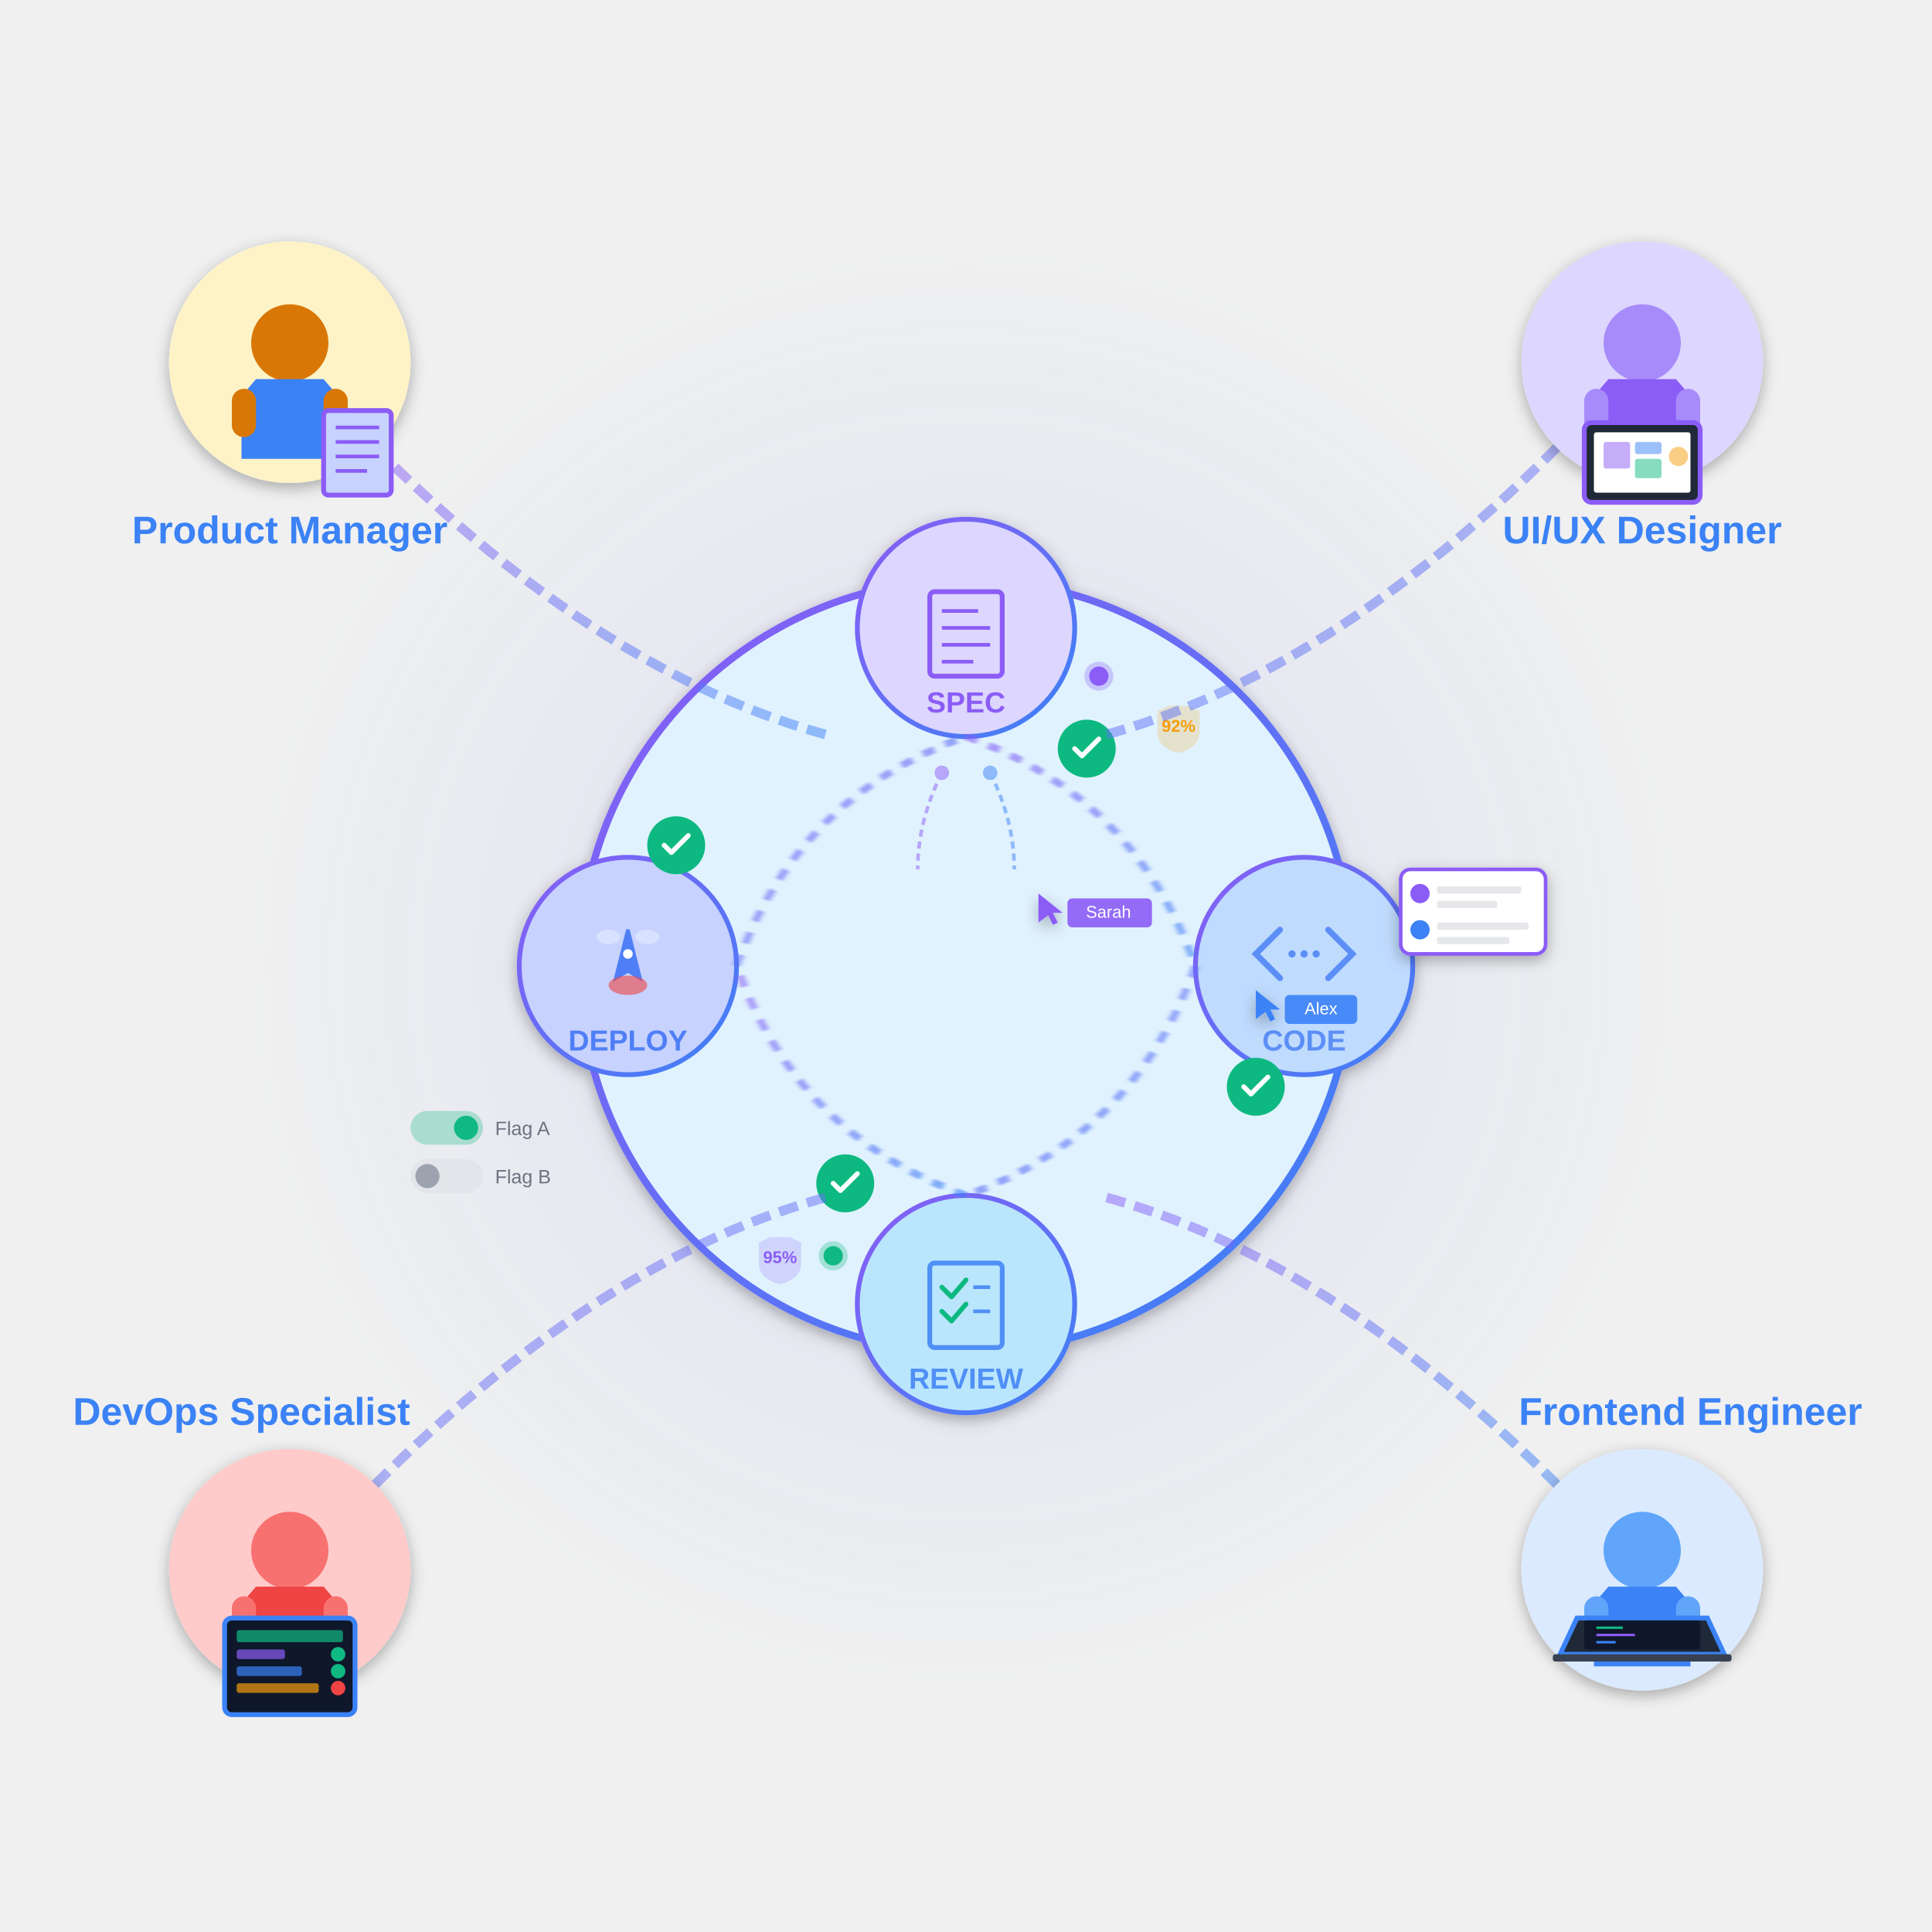
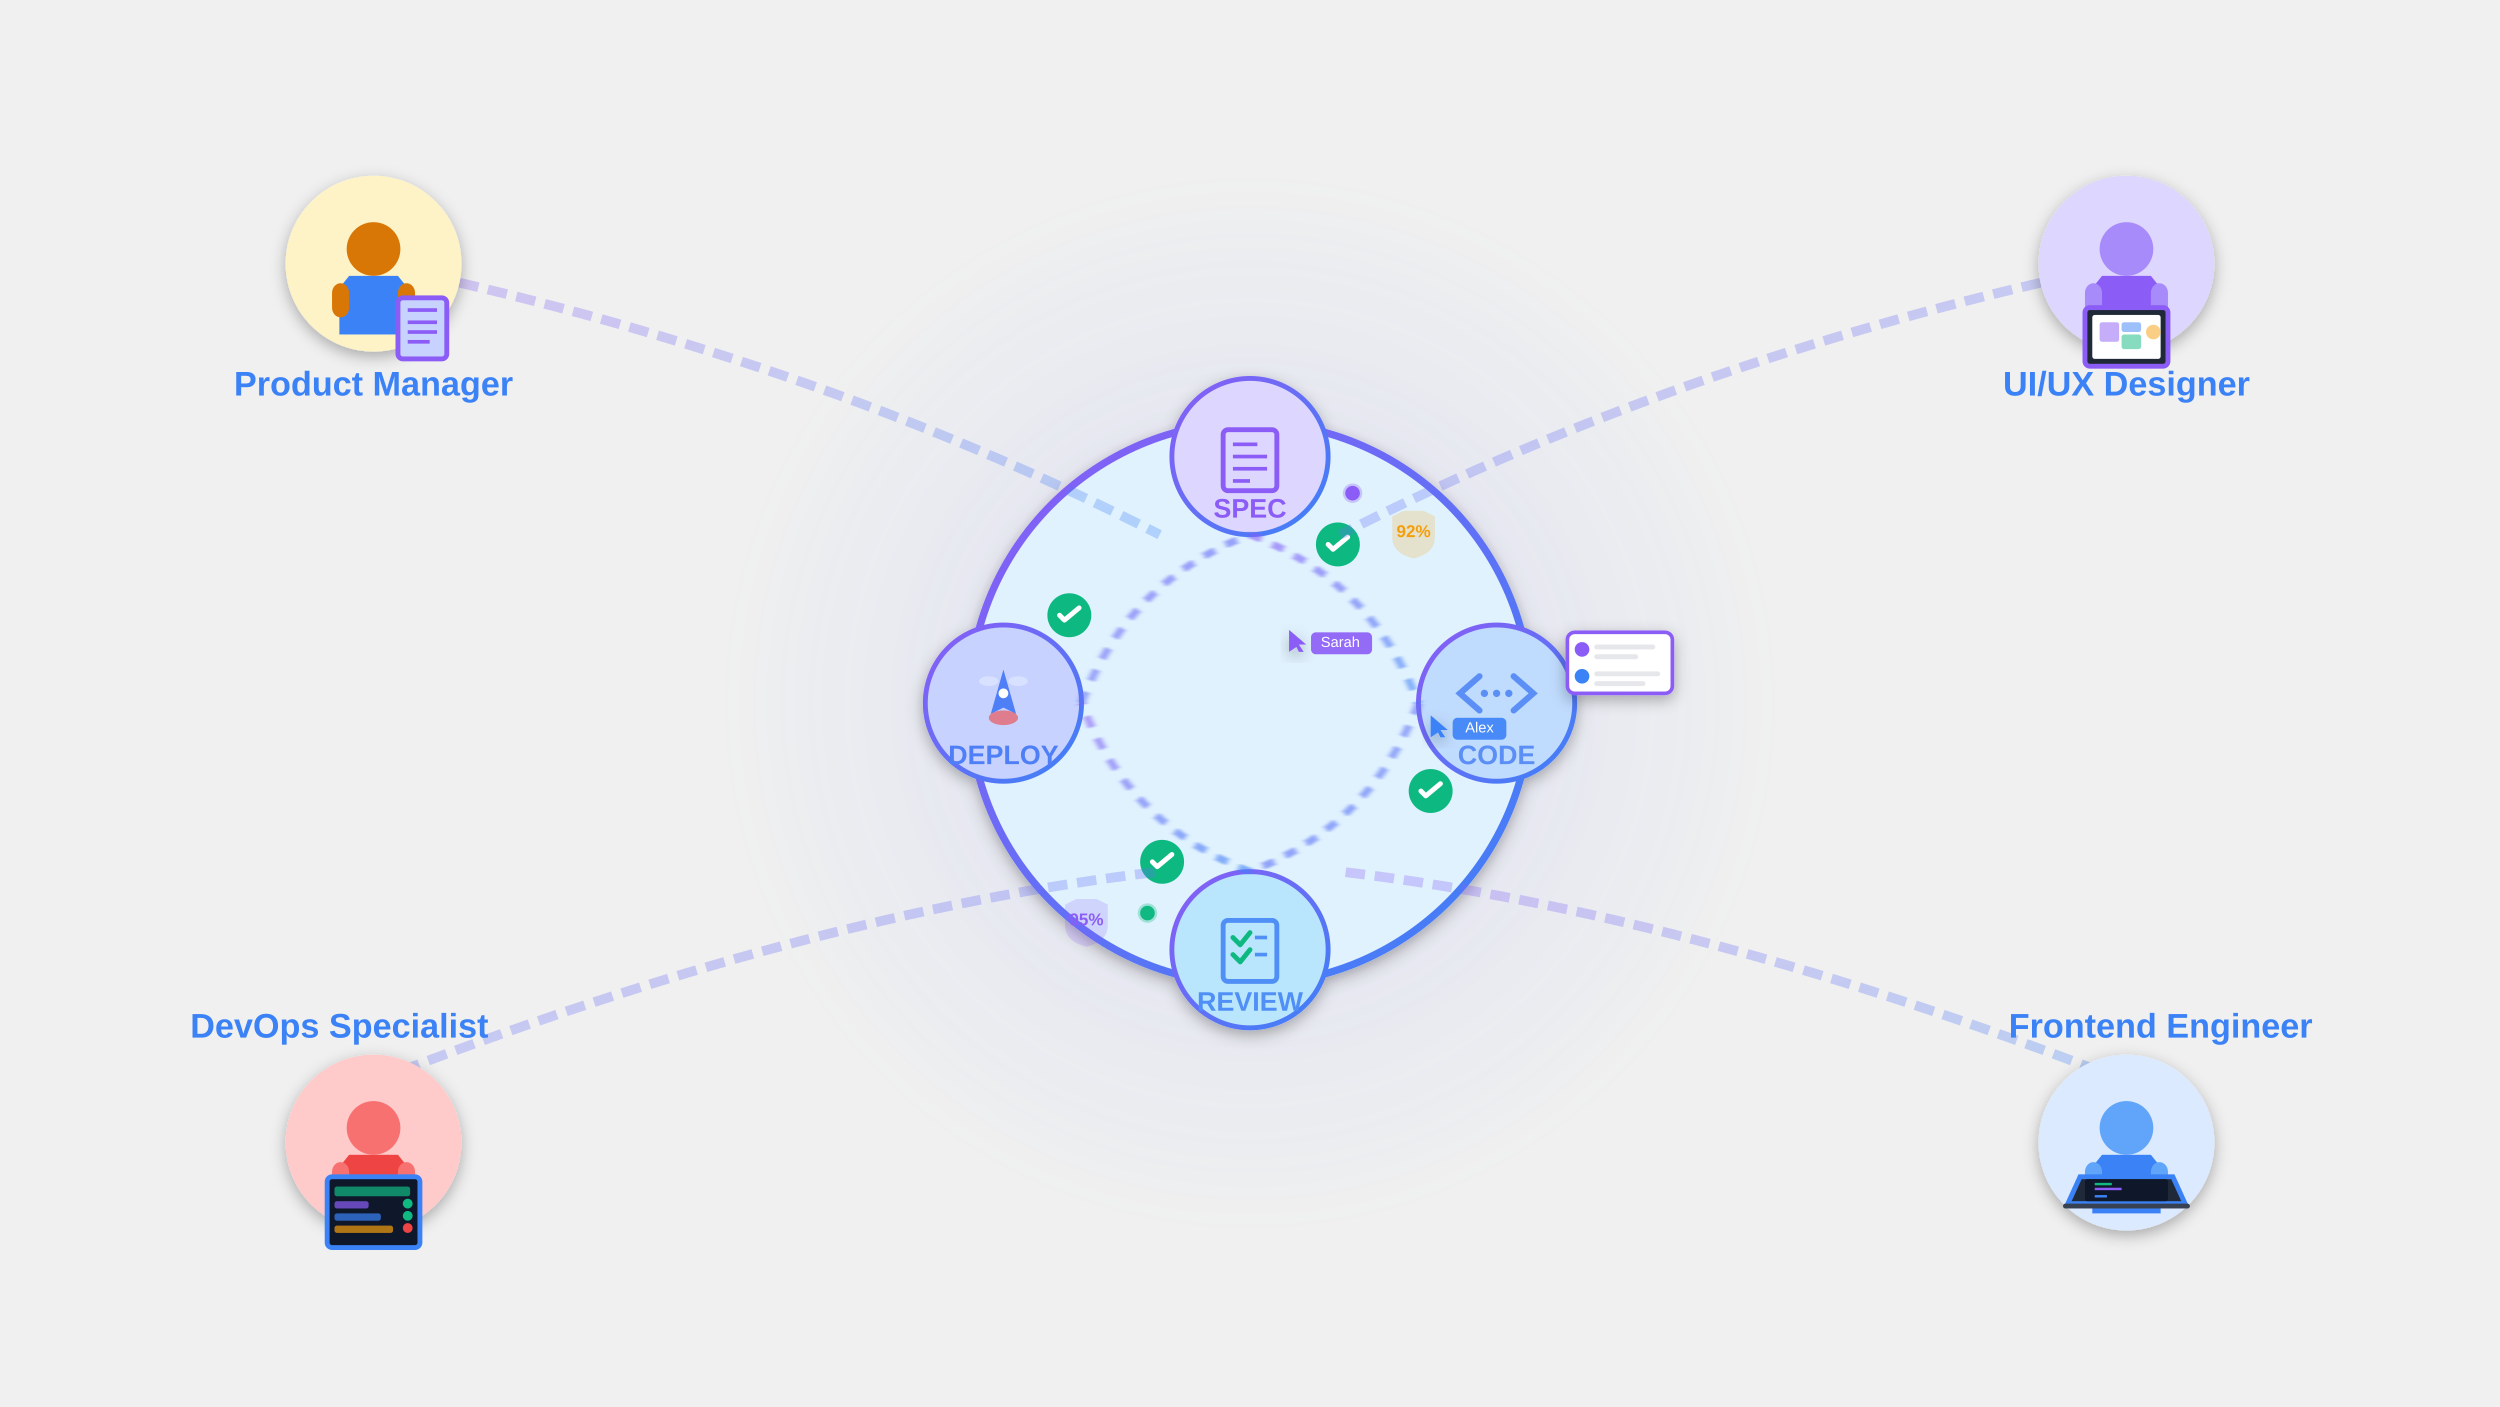
- <svg xmlns="http://www.w3.org/2000/svg" viewBox="0 0 800 800" width="800" height="800">
+ <svg xmlns="http://www.w3.org/2000/svg" viewBox="0 0 1024 576" width="1024" height="576">
  <defs>
    <linearGradient id="primaryGradient" x1="0%" y1="0%" x2="100%" y2="100%">
      <stop offset="0%" style="stop-color:#8b5cf6;stop-opacity:1" />
      <stop offset="100%" style="stop-color:#3b82f6;stop-opacity:1" />
    </linearGradient>
    <linearGradient id="secondaryGradient" x1="0%" y1="0%" x2="100%" y2="100%">
      <stop offset="0%" style="stop-color:#a78bfa;stop-opacity:1" />
      <stop offset="100%" style="stop-color:#60a5fa;stop-opacity:1" />
    </linearGradient>
    <radialGradient id="glowGradient" cx="50%" cy="50%" r="50%">
      <stop offset="0%" style="stop-color:#8b5cf6;stop-opacity:0.3" />
      <stop offset="100%" style="stop-color:#3b82f6;stop-opacity:0" />
    </radialGradient>
    <filter id="softShadow" x="-50%" y="-50%" width="200%" height="200%">
      <feGaussianBlur in="SourceAlpha" stdDeviation="3" />
      <feOffset dx="0" dy="2" result="offsetblur" />
      <feComponentTransfer>
        <feFuncA type="linear" slope="0.3" />
      </feComponentTransfer>
      <feMerge>
        <feMergeNode />
        <feMergeNode in="SourceGraphic" />
      </feMerge>
    </filter>
    <filter id="motionBlur">
      <feGaussianBlur in="SourceGraphic" stdDeviation="1 0" />
    </filter>
  </defs>
-   <circle cx="400" cy="400" r="300" fill="url(#glowGradient)" opacity="0.5" />
+   <circle cx="512" cy="288" r="216" fill="url(#glowGradient)" opacity="0.5" />
  <g id="centralWorkflow" filter="url(#softShadow)">
-     <circle cx="400" cy="400" r="160" fill="#e0f2fe" stroke="url(#primaryGradient)" stroke-width="3" />
+     <circle cx="512" cy="288" r="115" fill="#e0f2fe" stroke="url(#primaryGradient)" stroke-width="3" />
    <g id="workflowStages">
      <g id="specStage">
-         <circle cx="400" cy="260" r="45" fill="#ddd6fe" />
-         <circle cx="400" cy="260" r="45" fill="none" stroke="url(#primaryGradient)" stroke-width="2" />
-         <rect x="385" y="245" width="30" height="35" rx="2" fill="none" stroke="#8b5cf6" stroke-width="2" />
-         <line x1="390" y1="253" x2="405" y2="253" stroke="#8b5cf6" stroke-width="1.5" />
-         <line x1="390" y1="260" x2="410" y2="260" stroke="#8b5cf6" stroke-width="1.5" />
-         <line x1="390" y1="267" x2="410" y2="267" stroke="#8b5cf6" stroke-width="1.5" />
-         <line x1="390" y1="274" x2="403" y2="274" stroke="#8b5cf6" stroke-width="1.5" />
-         <text x="400" y="295" text-anchor="middle" font-family="Arial, sans-serif" font-size="12" font-weight="bold" fill="#8b5cf6">SPEC</text>
+         <circle cx="512" cy="187" r="32" fill="#ddd6fe" />
+         <circle cx="512" cy="187" r="32" fill="none" stroke="url(#primaryGradient)" stroke-width="2" />
+         <rect x="501" y="176" width="22" height="25" rx="2" fill="none" stroke="#8b5cf6" stroke-width="2" />
+         <line x1="505" y1="182" x2="515" y2="182" stroke="#8b5cf6" stroke-width="1.5" />
+         <line x1="505" y1="187" x2="519" y2="187" stroke="#8b5cf6" stroke-width="1.5" />
+         <line x1="505" y1="192" x2="519" y2="192" stroke="#8b5cf6" stroke-width="1.5" />
+         <line x1="505" y1="197" x2="512" y2="197" stroke="#8b5cf6" stroke-width="1.5" />
+         <text x="512" y="212" text-anchor="middle" font-family="Arial, sans-serif" font-size="11" font-weight="bold" fill="#8b5cf6">SPEC</text>
      </g>
      <g id="codeStage">
-         <circle cx="540" cy="400" r="45" fill="#bfdbfe" />
-         <circle cx="540" cy="400" r="45" fill="none" stroke="url(#primaryGradient)" stroke-width="2" />
-         <path d="M 530 385 L 520 395 L 530 405" fill="none" stroke="#5b8ff6" stroke-width="2.5" stroke-linecap="round" />
-         <path d="M 550 385 L 560 395 L 550 405" fill="none" stroke="#5b8ff6" stroke-width="2.5" stroke-linecap="round" />
-         <circle cx="535" cy="395" r="1.5" fill="#5b8ff6" />
-         <circle cx="540" cy="395" r="1.5" fill="#5b8ff6" />
-         <circle cx="545" cy="395" r="1.5" fill="#5b8ff6" />
-         <text x="540" y="435" text-anchor="middle" font-family="Arial, sans-serif" font-size="12" font-weight="bold" fill="#5b8ff6">CODE</text>
+         <circle cx="613" cy="288" r="32" fill="#bfdbfe" />
+         <circle cx="613" cy="288" r="32" fill="none" stroke="url(#primaryGradient)" stroke-width="2" />
+         <path d="M 606 277 L 598 284 L 606 291" fill="none" stroke="#5b8ff6" stroke-width="2.5" stroke-linecap="round" />
+         <path d="M 620 277 L 628 284 L 620 291" fill="none" stroke="#5b8ff6" stroke-width="2.5" stroke-linecap="round" />
+         <circle cx="608" cy="284" r="1.5" fill="#5b8ff6" />
+         <circle cx="613" cy="284" r="1.5" fill="#5b8ff6" />
+         <circle cx="618" cy="284" r="1.5" fill="#5b8ff6" />
+         <text x="613" y="313" text-anchor="middle" font-family="Arial, sans-serif" font-size="11" font-weight="bold" fill="#5b8ff6">CODE</text>
      </g>
      <g id="reviewStage">
-         <circle cx="400" cy="540" r="45" fill="#bae6fd" />
-         <circle cx="400" cy="540" r="45" fill="none" stroke="url(#primaryGradient)" stroke-width="2" />
-         <rect x="385" y="523" width="30" height="35" rx="2" fill="none" stroke="#4f8ff6" stroke-width="2" />
-         <polyline points="390,533 394,537 400,530" fill="none" stroke="#10b981" stroke-width="2" stroke-linecap="round" stroke-linejoin="round" />
-         <polyline points="390,543 394,547 400,540" fill="none" stroke="#10b981" stroke-width="2" stroke-linecap="round" stroke-linejoin="round" />
-         <line x1="403" y1="533" x2="410" y2="533" stroke="#4f8ff6" stroke-width="1.5" />
-         <line x1="403" y1="543" x2="410" y2="543" stroke="#4f8ff6" stroke-width="1.5" />
-         <text x="400" y="575" text-anchor="middle" font-family="Arial, sans-serif" font-size="12" font-weight="bold" fill="#4f8ff6">REVIEW</text>
+         <circle cx="512" cy="389" r="32" fill="#bae6fd" />
+         <circle cx="512" cy="389" r="32" fill="none" stroke="url(#primaryGradient)" stroke-width="2" />
+         <rect x="501" y="377" width="22" height="25" rx="2" fill="none" stroke="#4f8ff6" stroke-width="2" />
+         <polyline points="505,384 508,387 512,382" fill="none" stroke="#10b981" stroke-width="2" stroke-linecap="round" stroke-linejoin="round" />
+         <polyline points="505,391 508,394 512,389" fill="none" stroke="#10b981" stroke-width="2" stroke-linecap="round" stroke-linejoin="round" />
+         <line x1="514" y1="384" x2="519" y2="384" stroke="#4f8ff6" stroke-width="1.5" />
+         <line x1="514" y1="391" x2="519" y2="391" stroke="#4f8ff6" stroke-width="1.5" />
+         <text x="512" y="414" text-anchor="middle" font-family="Arial, sans-serif" font-size="11" font-weight="bold" fill="#4f8ff6">REVIEW</text>
      </g>
      <g id="deployStage">
-         <circle cx="260" cy="400" r="45" fill="#c7d2fe" />
-         <circle cx="260" cy="400" r="45" fill="none" stroke="url(#primaryGradient)" stroke-width="2" />
-         <path d="M 260 385 L 255 405 L 260 402 L 265 405 Z" fill="#4f7ff6" stroke="#4f7ff6" stroke-width="1.5" />
-         <ellipse cx="260" cy="408" rx="8" ry="4" fill="#ef4444" opacity="0.6" />
-         <circle cx="260" cy="395" r="2" fill="#ffffff" />
-         <ellipse cx="268" cy="388" rx="5" ry="3" fill="#e0e7ff" opacity="0.7" />
-         <ellipse cx="252" cy="388" rx="5" ry="3" fill="#e0e7ff" opacity="0.7" />
-         <text x="260" y="435" text-anchor="middle" font-family="Arial, sans-serif" font-size="12" font-weight="bold" fill="#4f7ff6">DEPLOY</text>
+         <circle cx="411" cy="288" r="32" fill="#c7d2fe" />
+         <circle cx="411" cy="288" r="32" fill="none" stroke="url(#primaryGradient)" stroke-width="2" />
+         <path d="M 411 277 L 407 291 L 411 289 L 415 291 Z" fill="#4f7ff6" stroke="#4f7ff6" stroke-width="1.5" />
+         <ellipse cx="411" cy="294" rx="6" ry="3" fill="#ef4444" opacity="0.6" />
+         <circle cx="411" cy="284" r="2" fill="#ffffff" />
+         <ellipse cx="417" cy="279" rx="4" ry="2" fill="#e0e7ff" opacity="0.7" />
+         <ellipse cx="405" cy="279" rx="4" ry="2" fill="#e0e7ff" opacity="0.7" />
+         <text x="411" y="313" text-anchor="middle" font-family="Arial, sans-serif" font-size="11" font-weight="bold" fill="#4f7ff6">DEPLOY</text>
      </g>
    </g>
    <g id="flowLines" opacity="0.6">
-       <path d="M 400 305 Q 470 330 495 400" fill="none" stroke="url(#primaryGradient)" stroke-width="3" stroke-dasharray="5,5" filter="url(#motionBlur)">
-         <animate attributeName="stroke-dashoffset" from="0" to="10" dur="1s" repeatCount="indefinite" />
-       </path>
-       <path d="M 495 400 Q 470 470 400 495" fill="none" stroke="url(#primaryGradient)" stroke-width="3" stroke-dasharray="5,5" filter="url(#motionBlur)">
-         <animate attributeName="stroke-dashoffset" from="0" to="10" dur="1s" repeatCount="indefinite" />
-       </path>
-       <path d="M 400 495 Q 330 470 305 400" fill="none" stroke="url(#primaryGradient)" stroke-width="3" stroke-dasharray="5,5" filter="url(#motionBlur)">
-         <animate attributeName="stroke-dashoffset" from="0" to="10" dur="1s" repeatCount="indefinite" />
-       </path>
-       <path d="M 305 400 Q 330 330 400 305" fill="none" stroke="url(#primaryGradient)" stroke-width="3" stroke-dasharray="5,5" filter="url(#motionBlur)">
+       <path d="M 512 219 Q 562 238 581 288" fill="none" stroke="url(#primaryGradient)" stroke-width="3" stroke-dasharray="5,5" filter="url(#motionBlur)">
+         <animate attributeName="stroke-dashoffset" from="0" to="10" dur="1s" repeatCount="indefinite" />
+       </path>
+       <path d="M 581 288 Q 562 338 512 357" fill="none" stroke="url(#primaryGradient)" stroke-width="3" stroke-dasharray="5,5" filter="url(#motionBlur)">
+         <animate attributeName="stroke-dashoffset" from="0" to="10" dur="1s" repeatCount="indefinite" />
+       </path>
+       <path d="M 512 357 Q 462 338 443 288" fill="none" stroke="url(#primaryGradient)" stroke-width="3" stroke-dasharray="5,5" filter="url(#motionBlur)">
+         <animate attributeName="stroke-dashoffset" from="0" to="10" dur="1s" repeatCount="indefinite" />
+       </path>
+       <path d="M 443 288 Q 462 238 512 219" fill="none" stroke="url(#primaryGradient)" stroke-width="3" stroke-dasharray="5,5" filter="url(#motionBlur)">
        <animate attributeName="stroke-dashoffset" from="0" to="10" dur="1s" repeatCount="indefinite" />
      </path>
    </g>
    <g id="approvalCheckpoints">
-       <circle cx="450" cy="310" r="12" fill="#10b981" />
-       <polyline points="445,310 448,313 455,306" fill="none" stroke="#ffffff" stroke-width="2" stroke-linecap="round" stroke-linejoin="round" />
-       <circle cx="520" cy="450" r="12" fill="#10b981" />
-       <polyline points="515,450 518,453 525,446" fill="none" stroke="#ffffff" stroke-width="2" stroke-linecap="round" stroke-linejoin="round" />
-       <circle cx="350" cy="490" r="12" fill="#10b981" />
-       <polyline points="345,490 348,493 355,486" fill="none" stroke="#ffffff" stroke-width="2" stroke-linecap="round" stroke-linejoin="round" />
-       <circle cx="280" cy="350" r="12" fill="#10b981" />
-       <polyline points="275,350 278,353 285,346" fill="none" stroke="#ffffff" stroke-width="2" stroke-linecap="round" stroke-linejoin="round" />
+       <circle cx="548" cy="223" r="9" fill="#10b981" />
+       <polyline points="544,223 546,225 552,220" fill="none" stroke="#ffffff" stroke-width="2" stroke-linecap="round" stroke-linejoin="round" />
+       <circle cx="586" cy="324" r="9" fill="#10b981" />
+       <polyline points="582,324 584,326 590,321" fill="none" stroke="#ffffff" stroke-width="2" stroke-linecap="round" stroke-linejoin="round" />
+       <circle cx="476" cy="353" r="9" fill="#10b981" />
+       <polyline points="472,353 474,355 480,350" fill="none" stroke="#ffffff" stroke-width="2" stroke-linecap="round" stroke-linejoin="round" />
+       <circle cx="438" cy="252" r="9" fill="#10b981" />
+       <polyline points="434,252 436,254 442,249" fill="none" stroke="#ffffff" stroke-width="2" stroke-linecap="round" stroke-linejoin="round" />
    </g>
  </g>
  <g id="qualityGates">
-     <g transform="translate(480, 295)">
+     <g transform="translate(571, 212)">
      <path d="M 0 0 L 4 -2 L 12 -2 L 16 0 L 16 8 Q 16 14 8 16 Q 0 14 0 8 Z" fill="#f59e0b" opacity="0.2" stroke="#f59e0b" stroke-width="1.5" />
      <text x="8" y="8" text-anchor="middle" font-family="Arial, sans-serif" font-size="7" font-weight="bold" fill="#f59e0b">92%</text>
    </g>
-     <g transform="translate(315, 515)">
+     <g transform="translate(437, 371)">
      <path d="M 0 0 L 4 -2 L 12 -2 L 16 0 L 16 8 Q 16 14 8 16 Q 0 14 0 8 Z" fill="#8b5cf6" opacity="0.2" stroke="#8b5cf6" stroke-width="1.5" />
      <text x="8" y="8" text-anchor="middle" font-family="Arial, sans-serif" font-size="7" font-weight="bold" fill="#8b5cf6">95%</text>
    </g>
  </g>
-   <g id="featureFlags">
-     <g transform="translate(170, 460)">
-       <rect x="0" y="0" width="30" height="14" rx="7" fill="#10b981" opacity="0.3" />
-       <circle cx="23" cy="7" r="5" fill="#10b981" />
-       <text x="35" y="10" font-family="Arial, sans-serif" font-size="8" fill="#6b7280">Flag A</text>
-     </g>
-     <g transform="translate(170, 480)">
-       <rect x="0" y="0" width="30" height="14" rx="7" fill="#d1d5db" opacity="0.3" />
-       <circle cx="7" cy="7" r="5" fill="#9ca3af" />
-       <text x="35" y="10" font-family="Arial, sans-serif" font-size="8" fill="#6b7280">Flag B</text>
-     </g>
-   </g>
-   <g id="gitBranches" opacity="0.5">
-     <path d="M 390 320 Q 380 340 380 360" fill="none" stroke="#8b5cf6" stroke-width="1.5" stroke-dasharray="3,2" />
-     <path d="M 410 320 Q 420 340 420 360" fill="none" stroke="#3b82f6" stroke-width="1.5" stroke-dasharray="3,2" />
-     <circle cx="390" cy="320" r="3" fill="#8b5cf6" />
-     <circle cx="410" cy="320" r="3" fill="#3b82f6" />
-   </g>
-   <g id="connectionLines" opacity="0.5">
-     <path d="M 155 185 Q 250 280 345 305" fill="none" stroke="url(#primaryGradient)" stroke-width="4" stroke-dasharray="8,4" />
-     <path d="M 645 185 Q 550 280 455 305" fill="none" stroke="url(#primaryGradient)" stroke-width="4" stroke-dasharray="8,4" />
-     <path d="M 645 615 Q 550 520 455 495" fill="none" stroke="url(#primaryGradient)" stroke-width="4" stroke-dasharray="8,4" />
-     <path d="M 155 615 Q 250 520 345 495" fill="none" stroke="url(#primaryGradient)" stroke-width="4" stroke-dasharray="8,4" />
-   </g>
-   <g id="productManager" transform="translate(120, 150)">
-     <circle cx="0" cy="0" r="50" fill="#fef3c7" filter="url(#softShadow)" />
-     <circle cx="0" cy="-8" r="16" fill="#d97706" />
-     <path d="M -20 14 L -14 7 L 14 7 L 20 14 L 20 40 L -20 40 Z" fill="#3b82f6" />
-     <rect x="-24" y="11" width="10" height="20" rx="5" fill="#d97706" />
-     <rect x="14" y="11" width="10" height="20" rx="5" fill="#d97706" />
-     <rect x="14" y="20" width="28" height="35" rx="2" fill="#c7d2fe" stroke="#8b5cf6" stroke-width="2" />
-     <line x1="19" y1="27" x2="37" y2="27" stroke="#8b5cf6" stroke-width="1.5" />
-     <line x1="19" y1="33" x2="37" y2="33" stroke="#8b5cf6" stroke-width="1.5" />
-     <line x1="19" y1="39" x2="37" y2="39" stroke="#8b5cf6" stroke-width="1.5" />
-     <line x1="19" y1="45" x2="32" y2="45" stroke="#8b5cf6" stroke-width="1.5" />
-     <text x="0" y="75" text-anchor="middle" font-family="Arial, sans-serif" font-size="16" font-weight="700" fill="#3b82f6">Product Manager</text>
-   </g>
-   <g id="uiDesigner" transform="translate(680, 150)">
-     <circle cx="0" cy="0" r="50" fill="#ddd6fe" filter="url(#softShadow)" />
-     <circle cx="0" cy="-8" r="16" fill="#a78bfa" />
-     <path d="M -20 14 L -14 7 L 14 7 L 20 14 L 20 40 L -20 40 Z" fill="#8b5cf6" />
-     <rect x="-24" y="11" width="10" height="20" rx="5" fill="#a78bfa" />
-     <rect x="14" y="11" width="10" height="20" rx="5" fill="#a78bfa" />
-     <rect x="-24" y="25" width="48" height="33" rx="3" fill="#1f2937" stroke="#8b5cf6" stroke-width="2" />
-     <rect x="-20" y="29" width="40" height="25" rx="1" fill="#ffffff" />
-     <rect x="-16" y="33" width="11" height="11" rx="1" fill="#8b5cf6" opacity="0.5" />
-     <rect x="-3" y="33" width="11" height="5" rx="1" fill="#3b82f6" opacity="0.5" />
-     <rect x="-3" y="40" width="11" height="8" rx="1" fill="#10b981" opacity="0.5" />
-     <circle cx="15" cy="39" r="4" fill="#f59e0b" opacity="0.5" />
-     <text x="0" y="75" text-anchor="middle" font-family="Arial, sans-serif" font-size="16" font-weight="700" fill="#3b82f6">UI/UX Designer</text>
-   </g>
-   <g id="frontendEngineer" transform="translate(680, 650)">
-     <circle cx="0" cy="0" r="50" fill="#dbeafe" filter="url(#softShadow)" />
-     <circle cx="0" cy="-8" r="16" fill="#60a5fa" />
-     <path d="M -20 14 L -14 7 L 14 7 L 20 14 L 20 40 L -20 40 Z" fill="#3b82f6" />
-     <rect x="-24" y="11" width="10" height="20" rx="5" fill="#60a5fa" />
-     <rect x="14" y="11" width="10" height="20" rx="5" fill="#60a5fa" />
-     <path d="M -34 35 L -27 20 L 27 20 L 34 35 Z" fill="#1f2937" stroke="#3b82f6" stroke-width="2" />
-     <rect x="-24" y="21" width="48" height="12" rx="1" fill="#0f172a" />
-     <line x1="-19" y1="24" x2="-8" y2="24" stroke="#10b981" stroke-width="1" />
-     <line x1="-19" y1="27" x2="-3" y2="27" stroke="#8b5cf6" stroke-width="1" />
-     <line x1="-19" y1="30" x2="-11" y2="30" stroke="#3b82f6" stroke-width="1" />
-     <rect x="-37" y="35" width="74" height="3" rx="1" fill="#374151" />
-     <text x="20" y="-60" text-anchor="middle" font-family="Arial, sans-serif" font-size="16" font-weight="700" fill="#3b82f6">Frontend Engineer</text>
-   </g>
-   <g id="devopsSpecialist" transform="translate(120, 650)">
-     <circle cx="0" cy="0" r="50" fill="#fecaca" filter="url(#softShadow)" />
-     <circle cx="0" cy="-8" r="16" fill="#f87171" />
-     <path d="M -20 14 L -14 7 L 14 7 L 20 14 L 20 40 L -20 40 Z" fill="#ef4444" />
-     <rect x="-24" y="11" width="10" height="20" rx="5" fill="#f87171" />
-     <rect x="14" y="11" width="10" height="20" rx="5" fill="#f87171" />
-     <rect x="-27" y="20" width="54" height="40" rx="3" fill="#0f172a" stroke="#3b82f6" stroke-width="2" />
-     <rect x="-22" y="25" width="44" height="5" rx="1" fill="#10b981" opacity="0.7" />
-     <rect x="-22" y="33" width="20" height="4" rx="1" fill="#8b5cf6" opacity="0.7" />
-     <rect x="-22" y="40" width="27" height="4" rx="1" fill="#3b82f6" opacity="0.7" />
-     <rect x="-22" y="47" width="34" height="4" rx="1" fill="#f59e0b" opacity="0.7" />
-     <circle cx="20" cy="35" r="3" fill="#10b981" />
-     <circle cx="20" cy="42" r="3" fill="#10b981" />
-     <circle cx="20" cy="49" r="3" fill="#ef4444" />
-     <text x="-20" y="-60" text-anchor="middle" font-family="Arial, sans-serif" font-size="16" font-weight="700" fill="#3b82f6">DevOps Specialist</text>
+   <g id="integrationLines" opacity="0.3">
+     <path d="M 153 108 Q 330 145 475 219" fill="none" stroke="url(#primaryGradient)" stroke-width="4" stroke-dasharray="8,4" />
+     <path d="M 871 108 Q 694 145 549 219" fill="none" stroke="url(#primaryGradient)" stroke-width="4" stroke-dasharray="8,4" />
+     <path d="M 871 443 Q 694 374 549 357" fill="none" stroke="url(#primaryGradient)" stroke-width="4" stroke-dasharray="8,4" />
+     <path d="M 153 443 Q 330 374 475 357" fill="none" stroke="url(#primaryGradient)" stroke-width="4" stroke-dasharray="8,4" />
+   </g>
+   <g id="productManager" transform="translate(153, 108)">
+     <circle cx="0" cy="0" r="36" fill="#fef3c7" filter="url(#softShadow)" />
+     <circle cx="0" cy="-6" r="11" fill="#d97706" />
+     <path d="M -14 10 L -10 5 L 10 5 L 14 10 L 14 29 L -14 29 Z" fill="#3b82f6" />
+     <rect x="-17" y="8" width="7" height="14" rx="4" fill="#d97706" />
+     <rect x="10" y="8" width="7" height="14" rx="4" fill="#d97706" />
+     <rect x="10" y="14" width="20" height="25" rx="2" fill="#c7d2fe" stroke="#8b5cf6" stroke-width="2" />
+     <line x1="14" y1="19" x2="26" y2="19" stroke="#8b5cf6" stroke-width="1.5" />
+     <line x1="14" y1="24" x2="26" y2="24" stroke="#8b5cf6" stroke-width="1.5" />
+     <line x1="14" y1="28" x2="26" y2="28" stroke="#8b5cf6" stroke-width="1.5" />
+     <line x1="14" y1="32" x2="23" y2="32" stroke="#8b5cf6" stroke-width="1.5" />
+     <text x="0" y="54" text-anchor="middle" font-family="Arial, sans-serif" font-size="14" font-weight="700" fill="#3b82f6">Product Manager</text>
+   </g>
+   <g id="uiDesigner" transform="translate(871, 108)">
+     <circle cx="0" cy="0" r="36" fill="#ddd6fe" filter="url(#softShadow)" />
+     <circle cx="0" cy="-6" r="11" fill="#a78bfa" />
+     <path d="M -14 10 L -10 5 L 10 5 L 14 10 L 14 29 L -14 29 Z" fill="#8b5cf6" />
+     <rect x="-17" y="8" width="7" height="14" rx="4" fill="#a78bfa" />
+     <rect x="10" y="8" width="7" height="14" rx="4" fill="#a78bfa" />
+     <rect x="-17" y="18" width="34" height="24" rx="2" fill="#1f2937" stroke="#8b5cf6" stroke-width="2" />
+     <rect x="-14" y="21" width="28" height="18" rx="1" fill="#ffffff" />
+     <rect x="-11" y="24" width="8" height="8" rx="1" fill="#8b5cf6" opacity="0.5" />
+     <rect x="-2" y="24" width="8" height="4" rx="1" fill="#3b82f6" opacity="0.5" />
+     <rect x="-2" y="29" width="8" height="6" rx="1" fill="#10b981" opacity="0.5" />
+     <circle cx="11" cy="28" r="3" fill="#f59e0b" opacity="0.5" />
+     <text x="0" y="54" text-anchor="middle" font-family="Arial, sans-serif" font-size="14" font-weight="700" fill="#3b82f6">UI/UX Designer</text>
+   </g>
+   <g id="frontendEngineer" transform="translate(871, 468)">
+     <circle cx="0" cy="0" r="36" fill="#dbeafe" filter="url(#softShadow)" />
+     <circle cx="0" cy="-6" r="11" fill="#60a5fa" />
+     <path d="M -14 10 L -10 5 L 10 5 L 14 10 L 14 29 L -14 29 Z" fill="#3b82f6" />
+     <rect x="-17" y="8" width="7" height="14" rx="4" fill="#60a5fa" />
+     <rect x="10" y="8" width="7" height="14" rx="4" fill="#60a5fa" />
+     <path d="M -24 25 L -19 14 L 19 14 L 24 25 Z" fill="#1f2937" stroke="#3b82f6" stroke-width="2" />
+     <rect x="-17" y="15" width="34" height="9" rx="1" fill="#0f172a" />
+     <line x1="-13" y1="17" x2="-6" y2="17" stroke="#10b981" stroke-width="1" />
+     <line x1="-13" y1="19" x2="-2" y2="19" stroke="#8b5cf6" stroke-width="1" />
+     <line x1="-13" y1="22" x2="-8" y2="22" stroke="#3b82f6" stroke-width="1" />
+     <rect x="-26" y="25" width="52" height="2" rx="1" fill="#374151" />
+     <text x="14" y="-43" text-anchor="middle" font-family="Arial, sans-serif" font-size="14" font-weight="700" fill="#3b82f6">Frontend Engineer</text>
+   </g>
+   <g id="devopsSpecialist" transform="translate(153, 468)">
+     <circle cx="0" cy="0" r="36" fill="#fecaca" filter="url(#softShadow)" />
+     <circle cx="0" cy="-6" r="11" fill="#f87171" />
+     <path d="M -14 10 L -10 5 L 10 5 L 14 10 L 14 29 L -14 29 Z" fill="#ef4444" />
+     <rect x="-17" y="8" width="7" height="14" rx="4" fill="#f87171" />
+     <rect x="10" y="8" width="7" height="14" rx="4" fill="#f87171" />
+     <rect x="-19" y="14" width="38" height="29" rx="2" fill="#0f172a" stroke="#3b82f6" stroke-width="2" />
+     <rect x="-16" y="18" width="31" height="4" rx="1" fill="#10b981" opacity="0.7" />
+     <rect x="-16" y="24" width="14" height="3" rx="1" fill="#8b5cf6" opacity="0.7" />
+     <rect x="-16" y="29" width="19" height="3" rx="1" fill="#3b82f6" opacity="0.7" />
+     <rect x="-16" y="34" width="24" height="3" rx="1" fill="#f59e0b" opacity="0.7" />
+     <circle cx="14" cy="25" r="2" fill="#10b981" />
+     <circle cx="14" cy="30" r="2" fill="#10b981" />
+     <circle cx="14" cy="35" r="2" fill="#ef4444" />
+     <text x="-14" y="-43" text-anchor="middle" font-family="Arial, sans-serif" font-size="14" font-weight="700" fill="#3b82f6">DevOps Specialist</text>
  </g>
  <g id="sharedCursors">
-     <g transform="translate(430, 370)">
-       <path d="M 0 0 L 0 12 L 4 9 L 6 13 L 8 12 L 6 8 L 10 8 Z" fill="#8b5cf6" filter="url(#softShadow)" />
-       <rect x="12" y="2" width="35" height="12" rx="2" fill="#8b5cf6" opacity="0.9" />
-       <text x="29" y="10" text-anchor="middle" font-family="Arial, sans-serif" font-size="7" fill="#ffffff">Sarah</text>
-     </g>
-     <g transform="translate(520, 410)">
-       <path d="M 0 0 L 0 12 L 4 9 L 6 13 L 8 12 L 6 8 L 10 8 Z" fill="#3b82f6" filter="url(#softShadow)" />
-       <rect x="12" y="2" width="30" height="12" rx="2" fill="#3b82f6" opacity="0.9" />
-       <text x="27" y="10" text-anchor="middle" font-family="Arial, sans-serif" font-size="7" fill="#ffffff">Alex</text>
+     <g transform="translate(528, 258)">
+       <path d="M 0 0 L 0 9 L 3 7 L 4 9 L 6 9 L 4 6 L 7 6 Z" fill="#8b5cf6" filter="url(#softShadow)" />
+       <rect x="9" y="1" width="25" height="9" rx="2" fill="#8b5cf6" opacity="0.9" />
+       <text x="21" y="7" text-anchor="middle" font-family="Arial, sans-serif" font-size="6" fill="#ffffff">Sarah</text>
+     </g>
+     <g transform="translate(586, 293)">
+       <path d="M 0 0 L 0 9 L 3 7 L 4 9 L 6 9 L 4 6 L 7 6 Z" fill="#3b82f6" filter="url(#softShadow)" />
+       <rect x="9" y="1" width="22" height="9" rx="2" fill="#3b82f6" opacity="0.9" />
+       <text x="20" y="7" text-anchor="middle" font-family="Arial, sans-serif" font-size="6" fill="#ffffff">Alex</text>
    </g>
  </g>
  <g id="commentThreads">
-     <g transform="translate(580, 360)">
-       <rect x="0" y="0" width="60" height="35" rx="4" fill="#ffffff" stroke="#8b5cf6" stroke-width="1.5" filter="url(#softShadow)" />
-       <circle cx="8" cy="10" r="4" fill="#8b5cf6" />
-       <rect x="15" y="7" width="35" height="3" rx="1" fill="#e5e7eb" />
-       <rect x="15" y="13" width="25" height="3" rx="1" fill="#e5e7eb" />
-       <circle cx="8" cy="25" r="4" fill="#3b82f6" />
-       <rect x="15" y="22" width="38" height="3" rx="1" fill="#e5e7eb" />
-       <rect x="15" y="28" width="30" height="3" rx="1" fill="#e5e7eb" />
+     <g transform="translate(642, 259)">
+       <rect x="0" y="0" width="43" height="25" rx="3" fill="#ffffff" stroke="#8b5cf6" stroke-width="1.5" filter="url(#softShadow)" />
+       <circle cx="6" cy="7" r="3" fill="#8b5cf6" />
+       <rect x="11" y="5" width="25" height="2" rx="1" fill="#e5e7eb" />
+       <rect x="11" y="9" width="18" height="2" rx="1" fill="#e5e7eb" />
+       <circle cx="6" cy="18" r="3" fill="#3b82f6" />
+       <rect x="11" y="16" width="27" height="2" rx="1" fill="#e5e7eb" />
+       <rect x="11" y="20" width="21" height="2" rx="1" fill="#e5e7eb" />
    </g>
  </g>
  <g id="editIndicators">
-     <g transform="translate(345, 520)">
-       <circle cx="0" cy="0" r="6" fill="#10b981" opacity="0.3">
-         <animate attributeName="r" values="6;10;6" dur="2s" repeatCount="indefinite" />
+     <g transform="translate(470, 374)">
+       <circle cx="0" cy="0" r="4" fill="#10b981" opacity="0.3">
+         <animate attributeName="r" values="4;7;4" dur="2s" repeatCount="indefinite" />
        <animate attributeName="opacity" values="0.3;0;0.3" dur="2s" repeatCount="indefinite" />
      </circle>
-       <circle cx="0" cy="0" r="4" fill="#10b981" />
-     </g>
-     <g transform="translate(455, 280)">
-       <circle cx="0" cy="0" r="6" fill="#8b5cf6" opacity="0.3">
-         <animate attributeName="r" values="6;10;6" dur="2s" repeatCount="indefinite" />
+       <circle cx="0" cy="0" r="3" fill="#10b981" />
+     </g>
+     <g transform="translate(554, 202)">
+       <circle cx="0" cy="0" r="4" fill="#8b5cf6" opacity="0.3">
+         <animate attributeName="r" values="4;7;4" dur="2s" repeatCount="indefinite" />
        <animate attributeName="opacity" values="0.3;0;0.3" dur="2s" repeatCount="indefinite" />
      </circle>
-       <circle cx="0" cy="0" r="4" fill="#8b5cf6" />
+       <circle cx="0" cy="0" r="3" fill="#8b5cf6" />
    </g>
  </g>
</svg>
